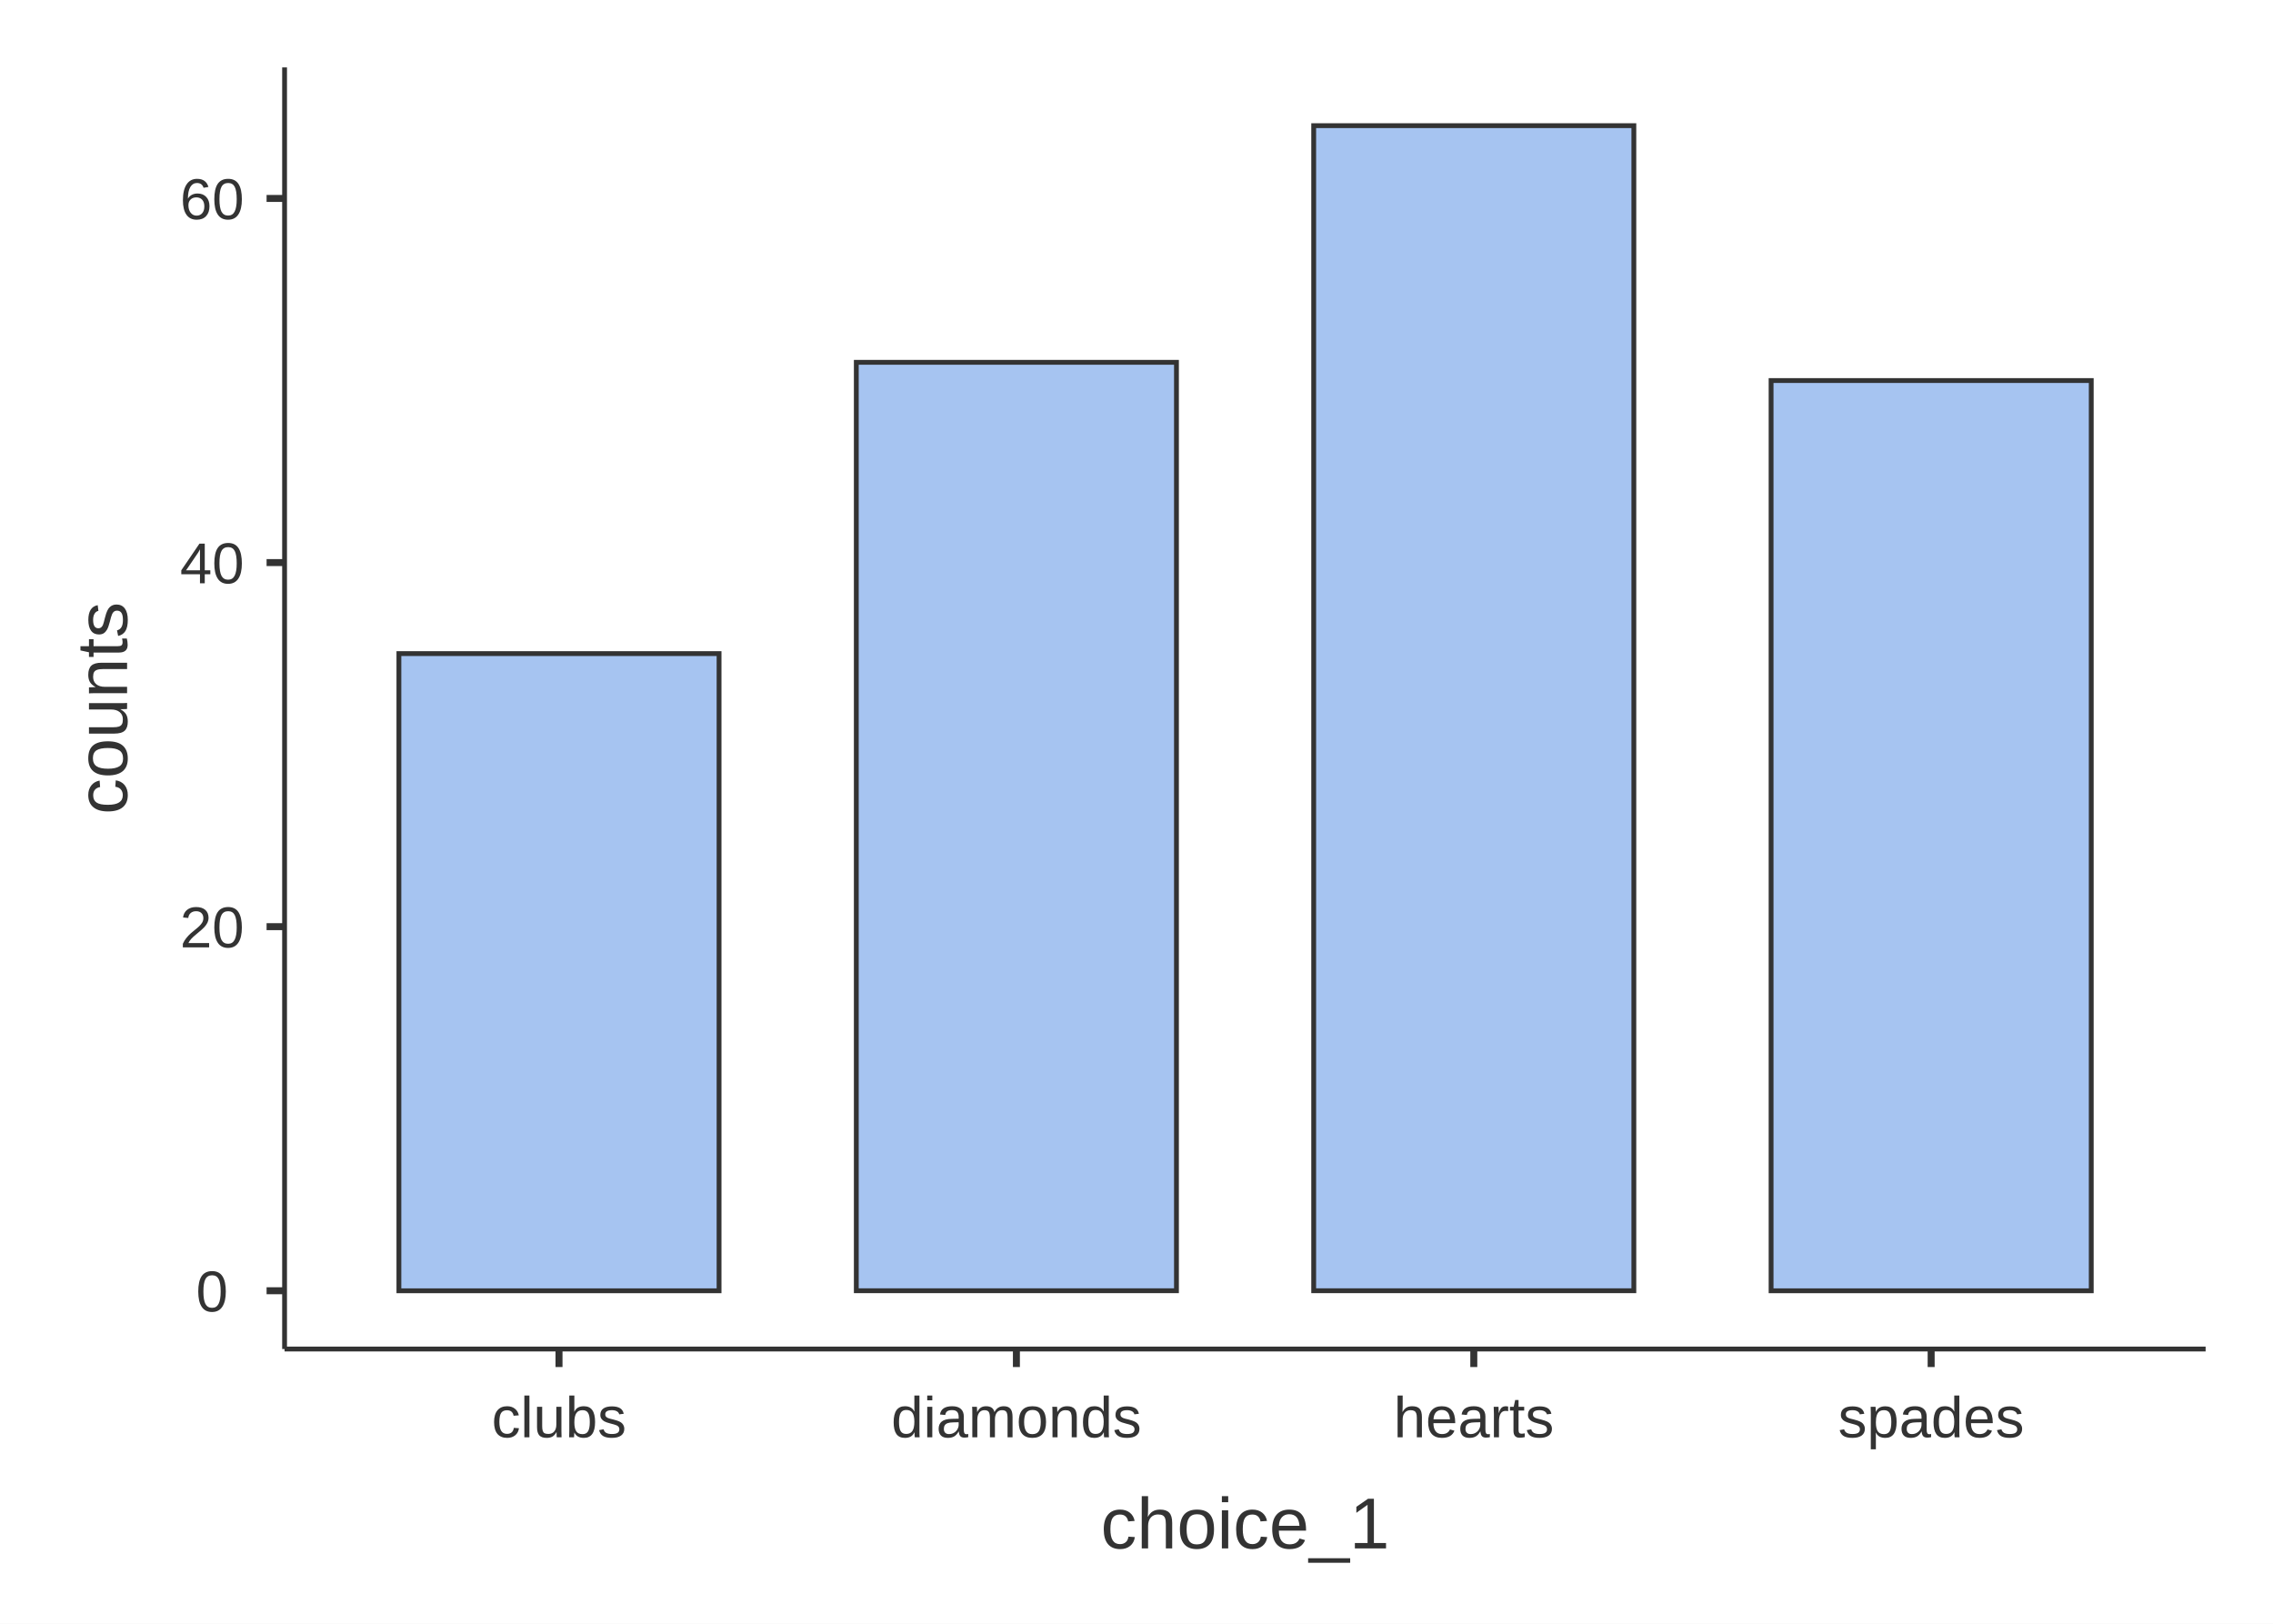
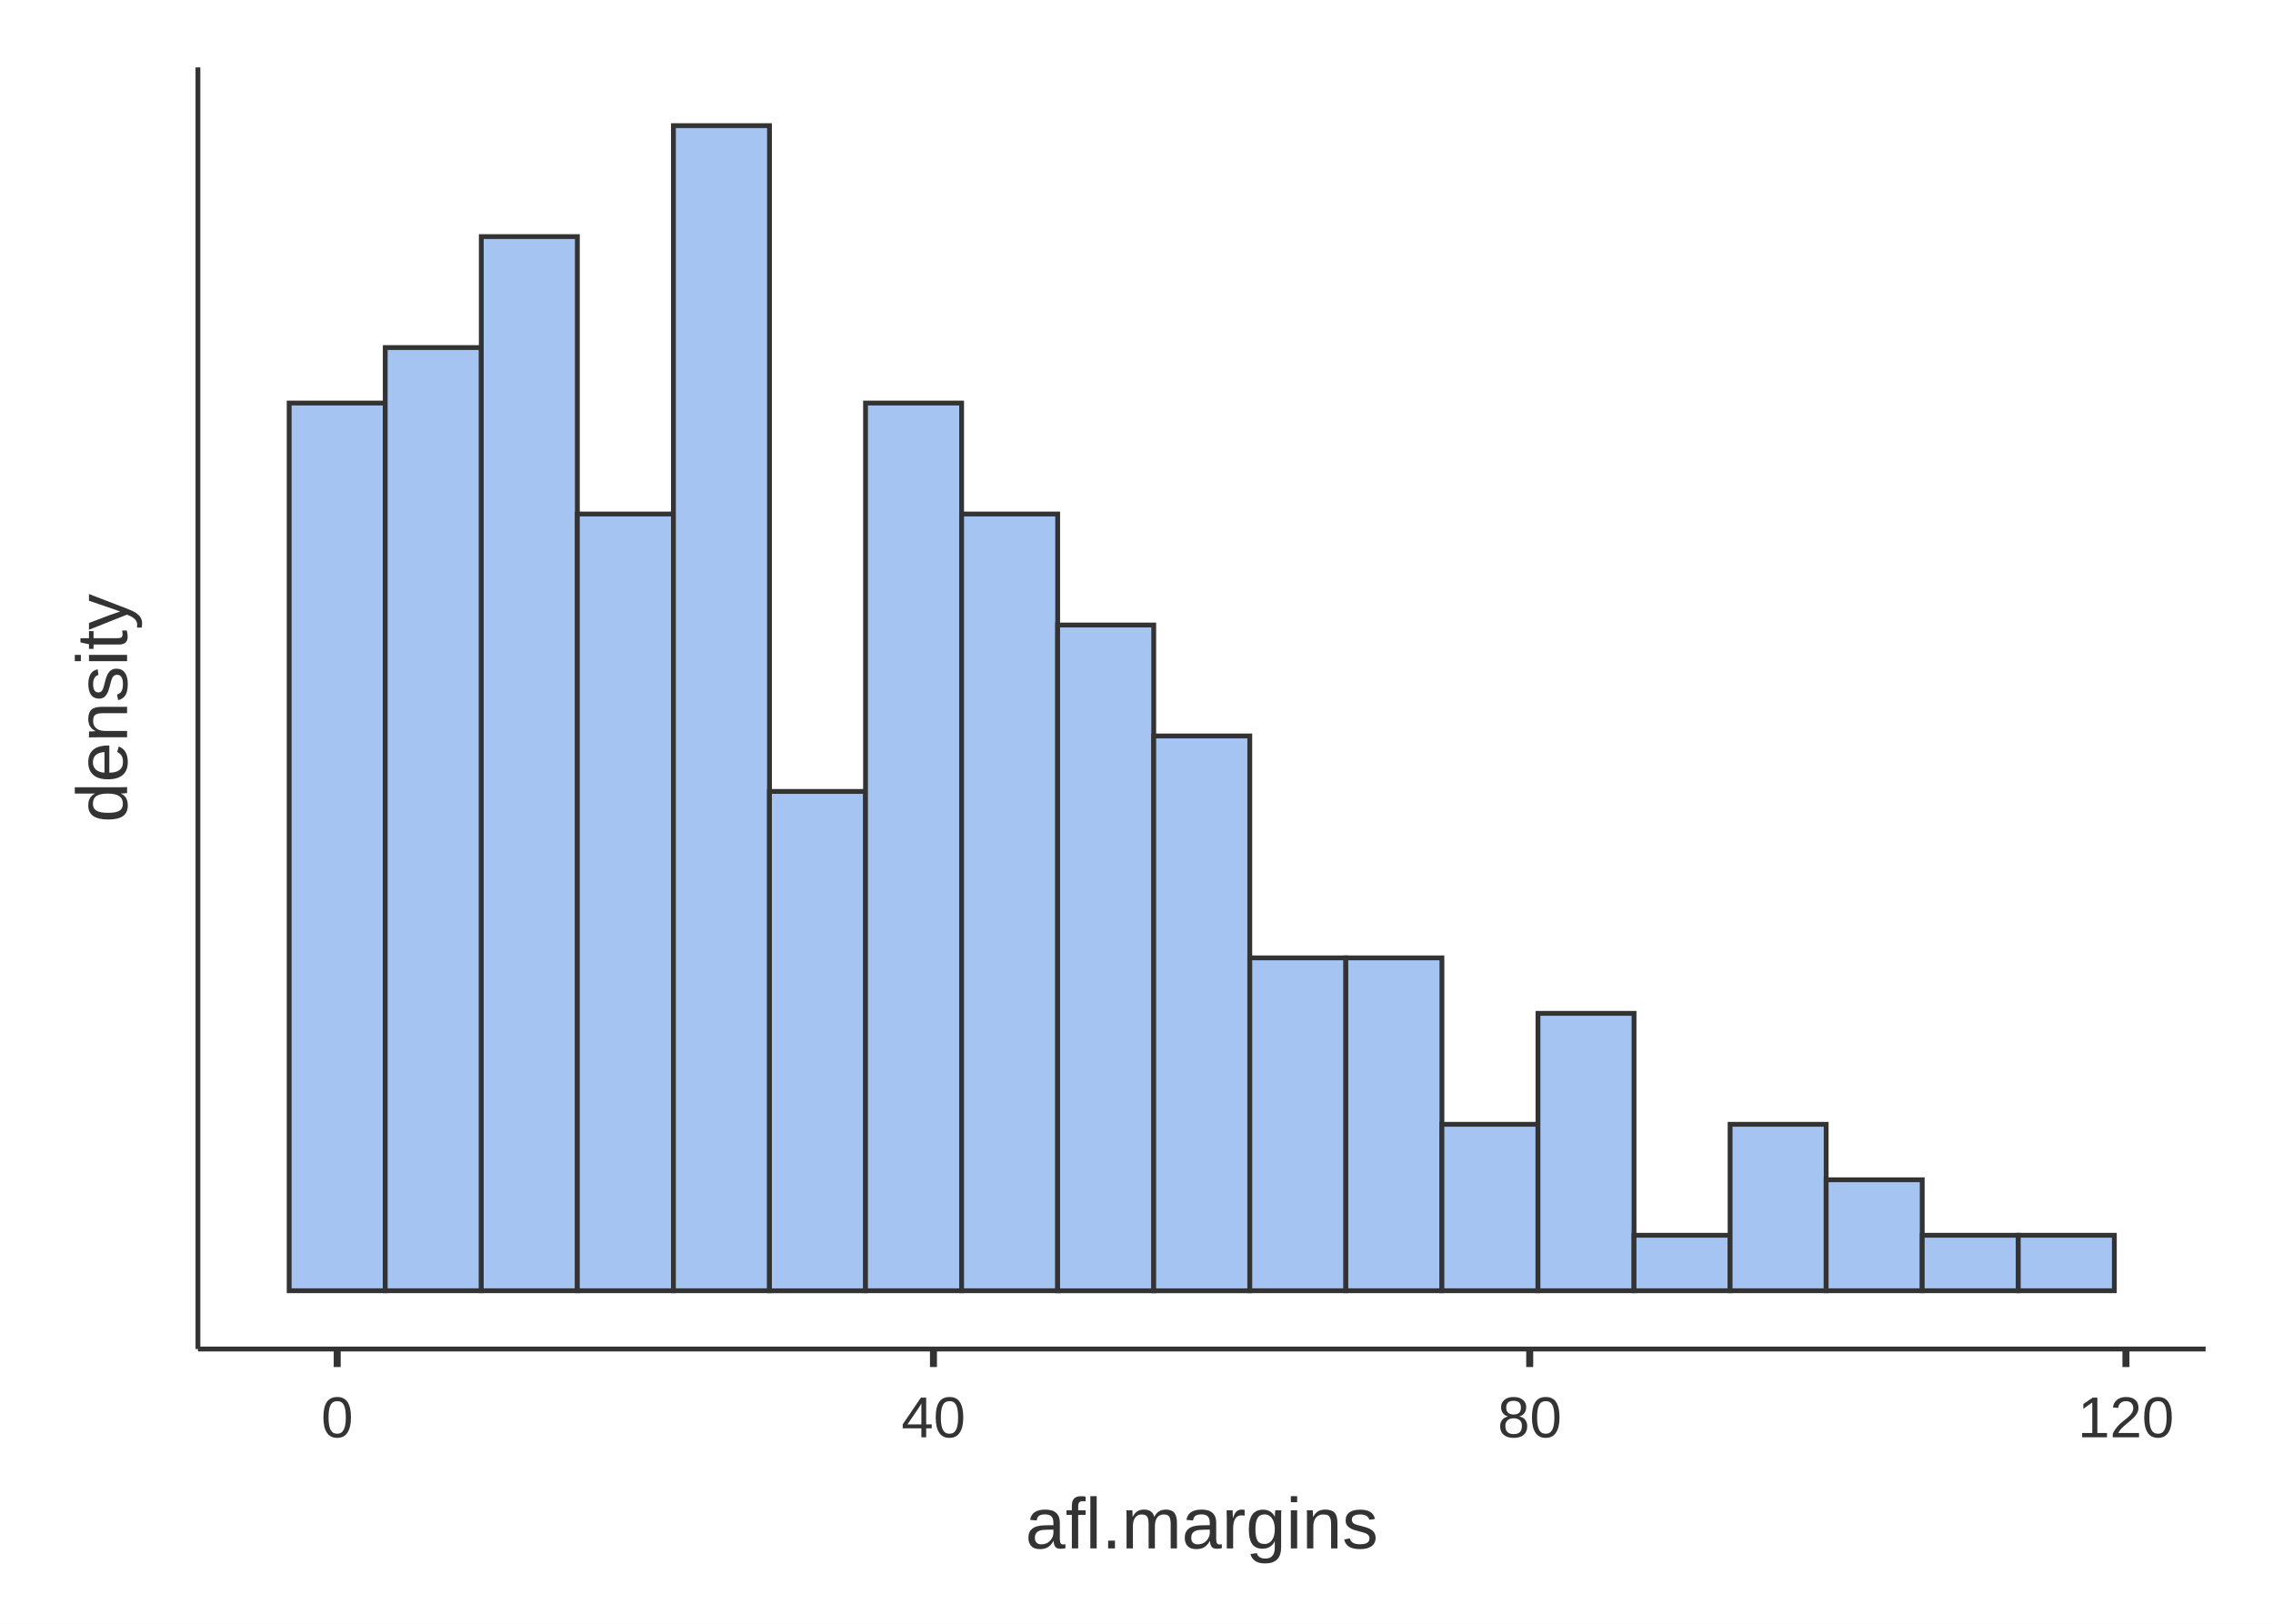
<svg xmlns="http://www.w3.org/2000/svg" class="svglite" width="504.00pt" height="360.00pt" viewBox="0 0 504.00 360.00">
  <defs>
    <style type="text/css">
    .svglite line, .svglite polyline, .svglite polygon, .svglite path, .svglite rect, .svglite circle {
      fill: none;
      stroke: #000000;
      stroke-linecap: round;
      stroke-linejoin: round;
      stroke-miterlimit: 10.00;
    }
  </style>
  </defs>
  <rect width="100%" height="100%" style="stroke: none; fill: #FFFFFF;" />
  <defs>
    <clipPath id="cpMC4wMHw1MDQuMDB8MC4wMHwzNjAuMDA=">
      <rect x="0.00" y="0.00" width="504.00" height="360.00" />
    </clipPath>
  </defs>
  <g clip-path="url(#cpMC4wMHw1MDQuMDB8MC4wMHwzNjAuMDA=)">
    <rect x="0.00" y="0.00" width="504.00" height="360.00" style="stroke-width: 1.55; stroke: none;" />
  </g>
  <defs>
-     <clipPath id="cpNjMuMTB8NDg5LjA2fDE0Ljk0fDI5OS4wOQ==">
-       <rect x="63.10" y="14.94" width="425.96" height="284.15" />
+     <clipPath id="cpNDMuODl8NDg5LjA2fDE0Ljk0fDI5OS4wOQ==">
+       <rect x="43.89" y="14.94" width="445.17" height="284.15" />
    </clipPath>
  </defs>
-   <g clip-path="url(#cpNjMuMTB8NDg5LjA2fDE0Ljk0fDI5OS4wOQ==)">
-     <rect x="63.10" y="14.94" width="425.96" height="284.15" style="stroke-width: 1.55; stroke: none;" />
-     <rect x="88.45" y="144.91" width="70.99" height="141.27" style="stroke-width: 1.07; stroke: #333333; stroke-linecap: square; stroke-linejoin: miter; fill: #A6C4F1;" />
-     <rect x="189.87" y="80.33" width="70.99" height="205.84" style="stroke-width: 1.07; stroke: #333333; stroke-linecap: square; stroke-linejoin: miter; fill: #A6C4F1;" />
-     <rect x="291.29" y="27.86" width="70.99" height="258.31" style="stroke-width: 1.07; stroke: #333333; stroke-linecap: square; stroke-linejoin: miter; fill: #A6C4F1;" />
-     <rect x="392.71" y="84.37" width="70.99" height="201.81" style="stroke-width: 1.07; stroke: #333333; stroke-linecap: square; stroke-linejoin: miter; fill: #A6C4F1;" />
+   <g clip-path="url(#cpNDMuODl8NDg5LjA2fDE0Ljk0fDI5OS4wOQ==)">
+     <rect x="43.89" y="14.94" width="445.17" height="284.15" style="stroke-width: 1.55; stroke: none;" />
+     <rect x="64.12" y="89.36" width="21.30" height="196.81" style="stroke-width: 1.07; stroke: #333333; stroke-linecap: square; stroke-linejoin: miter; fill: #A6C4F1;" />
+     <rect x="85.42" y="77.06" width="21.30" height="209.11" style="stroke-width: 1.07; stroke: #333333; stroke-linecap: square; stroke-linejoin: miter; fill: #A6C4F1;" />
+     <rect x="106.72" y="52.46" width="21.30" height="233.71" style="stroke-width: 1.07; stroke: #333333; stroke-linecap: square; stroke-linejoin: miter; fill: #A6C4F1;" />
+     <rect x="128.02" y="113.96" width="21.30" height="172.21" style="stroke-width: 1.07; stroke: #333333; stroke-linecap: square; stroke-linejoin: miter; fill: #A6C4F1;" />
+     <rect x="149.32" y="27.86" width="21.30" height="258.31" style="stroke-width: 1.07; stroke: #333333; stroke-linecap: square; stroke-linejoin: miter; fill: #A6C4F1;" />
+     <rect x="170.62" y="175.47" width="21.30" height="110.71" style="stroke-width: 1.07; stroke: #333333; stroke-linecap: square; stroke-linejoin: miter; fill: #A6C4F1;" />
+     <rect x="191.92" y="89.36" width="21.30" height="196.81" style="stroke-width: 1.07; stroke: #333333; stroke-linecap: square; stroke-linejoin: miter; fill: #A6C4F1;" />
+     <rect x="213.22" y="113.96" width="21.30" height="172.21" style="stroke-width: 1.07; stroke: #333333; stroke-linecap: square; stroke-linejoin: miter; fill: #A6C4F1;" />
+     <rect x="234.52" y="138.57" width="21.30" height="147.61" style="stroke-width: 1.07; stroke: #333333; stroke-linecap: square; stroke-linejoin: miter; fill: #A6C4F1;" />
+     <rect x="255.82" y="163.17" width="21.30" height="123.01" style="stroke-width: 1.07; stroke: #333333; stroke-linecap: square; stroke-linejoin: miter; fill: #A6C4F1;" />
+     <rect x="277.12" y="212.37" width="21.30" height="73.80" style="stroke-width: 1.07; stroke: #333333; stroke-linecap: square; stroke-linejoin: miter; fill: #A6C4F1;" />
+     <rect x="298.42" y="212.37" width="21.30" height="73.80" style="stroke-width: 1.07; stroke: #333333; stroke-linecap: square; stroke-linejoin: miter; fill: #A6C4F1;" />
+     <rect x="319.72" y="249.27" width="21.30" height="36.90" style="stroke-width: 1.07; stroke: #333333; stroke-linecap: square; stroke-linejoin: miter; fill: #A6C4F1;" />
+     <rect x="341.02" y="224.67" width="21.30" height="61.50" style="stroke-width: 1.07; stroke: #333333; stroke-linecap: square; stroke-linejoin: miter; fill: #A6C4F1;" />
+     <rect x="362.32" y="273.87" width="21.30" height="12.30" style="stroke-width: 1.07; stroke: #333333; stroke-linecap: square; stroke-linejoin: miter; fill: #A6C4F1;" />
+     <rect x="383.62" y="249.27" width="21.30" height="36.90" style="stroke-width: 1.07; stroke: #333333; stroke-linecap: square; stroke-linejoin: miter; fill: #A6C4F1;" />
+     <rect x="404.92" y="261.57" width="21.30" height="24.60" style="stroke-width: 1.07; stroke: #333333; stroke-linecap: square; stroke-linejoin: miter; fill: #A6C4F1;" />
+     <rect x="426.22" y="273.87" width="21.30" height="12.30" style="stroke-width: 1.07; stroke: #333333; stroke-linecap: square; stroke-linejoin: miter; fill: #A6C4F1;" />
+     <rect x="447.52" y="273.87" width="21.30" height="12.30" style="stroke-width: 1.07; stroke: #333333; stroke-linecap: square; stroke-linejoin: miter; fill: #A6C4F1;" />
  </g>
  <g clip-path="url(#cpMC4wMHw1MDQuMDB8MC4wMHwzNjAuMDA=)">
-     <polyline points="63.10,299.09 63.10,14.94 " style="stroke-width: 1.07; stroke: #333333; stroke-linecap: butt;" />
-     <text x="47.02" y="290.76" text-anchor="middle" style="font-size: 12.80px; fill: #333333; font-family: Arial;" textLength="7.11px" lengthAdjust="spacingAndGlyphs">0</text>
-     <text x="47.02" y="210.04" text-anchor="middle" style="font-size: 12.80px; fill: #333333; font-family: Arial;" textLength="14.23px" lengthAdjust="spacingAndGlyphs">20</text>
-     <text x="47.02" y="129.32" text-anchor="middle" style="font-size: 12.80px; fill: #333333; font-family: Arial;" textLength="14.23px" lengthAdjust="spacingAndGlyphs">40</text>
-     <text x="47.02" y="48.59" text-anchor="middle" style="font-size: 12.80px; fill: #333333; font-family: Arial;" textLength="14.23px" lengthAdjust="spacingAndGlyphs">60</text>
-     <polyline points="59.11,286.17 63.10,286.17 " style="stroke-width: 1.55; stroke: #333333; stroke-linecap: butt;" />
-     <polyline points="59.11,205.45 63.10,205.45 " style="stroke-width: 1.55; stroke: #333333; stroke-linecap: butt;" />
-     <polyline points="59.11,124.73 63.10,124.73 " style="stroke-width: 1.55; stroke: #333333; stroke-linecap: butt;" />
-     <polyline points="59.11,44.00 63.10,44.00 " style="stroke-width: 1.55; stroke: #333333; stroke-linecap: butt;" />
-     <polyline points="63.10,299.09 489.06,299.09 " style="stroke-width: 1.07; stroke: #333333; stroke-linecap: butt;" />
-     <polyline points="123.95,303.08 123.95,299.09 " style="stroke-width: 1.55; stroke: #333333; stroke-linecap: butt;" />
-     <polyline points="225.37,303.08 225.37,299.09 " style="stroke-width: 1.55; stroke: #333333; stroke-linecap: butt;" />
-     <polyline points="326.79,303.08 326.79,299.09 " style="stroke-width: 1.55; stroke: #333333; stroke-linecap: butt;" />
-     <polyline points="428.20,303.08 428.20,299.09 " style="stroke-width: 1.55; stroke: #333333; stroke-linecap: butt;" />
-     <text x="123.95" y="318.67" text-anchor="middle" style="font-size: 12.80px; fill: #333333; font-family: Arial;" textLength="29.87px" lengthAdjust="spacingAndGlyphs">clubs</text>
-     <text x="225.37" y="318.67" text-anchor="middle" style="font-size: 12.80px; fill: #333333; font-family: Arial;" textLength="55.48px" lengthAdjust="spacingAndGlyphs">diamonds</text>
-     <text x="326.79" y="318.67" text-anchor="middle" style="font-size: 12.80px; fill: #333333; font-family: Arial;" textLength="35.56px" lengthAdjust="spacingAndGlyphs">hearts</text>
-     <text x="428.20" y="318.67" text-anchor="middle" style="font-size: 12.80px; fill: #333333; font-family: Arial;" textLength="41.26px" lengthAdjust="spacingAndGlyphs">spades</text>
-     <text x="276.08" y="343.30" text-anchor="middle" style="font-size: 16.00px; fill: #333333; font-family: Arial;" textLength="64.05px" lengthAdjust="spacingAndGlyphs">choice_1</text>
-     <text transform="translate(28.18,157.02) rotate(-90)" text-anchor="middle" style="font-size: 16.00px; fill: #333333; font-family: Arial;" textLength="47.14px" lengthAdjust="spacingAndGlyphs">counts</text>
+     <polyline points="43.89,299.09 43.89,14.94 " style="stroke-width: 1.07; stroke: #333333; stroke-linecap: butt;" />
+     <polyline points="43.89,299.09 489.06,299.09 " style="stroke-width: 1.07; stroke: #333333; stroke-linecap: butt;" />
+     <polyline points="74.77,303.08 74.77,299.09 " style="stroke-width: 1.55; stroke: #333333; stroke-linecap: butt;" />
+     <polyline points="206.98,303.08 206.98,299.09 " style="stroke-width: 1.55; stroke: #333333; stroke-linecap: butt;" />
+     <polyline points="339.19,303.08 339.19,299.09 " style="stroke-width: 1.55; stroke: #333333; stroke-linecap: butt;" />
+     <polyline points="471.39,303.08 471.39,299.09 " style="stroke-width: 1.55; stroke: #333333; stroke-linecap: butt;" />
+     <text x="74.77" y="318.67" text-anchor="middle" style="font-size: 12.80px; fill: #333333; font-family: Arial;" textLength="7.11px" lengthAdjust="spacingAndGlyphs">0</text>
+     <text x="206.98" y="318.67" text-anchor="middle" style="font-size: 12.80px; fill: #333333; font-family: Arial;" textLength="14.23px" lengthAdjust="spacingAndGlyphs">40</text>
+     <text x="339.19" y="318.67" text-anchor="middle" style="font-size: 12.80px; fill: #333333; font-family: Arial;" textLength="14.23px" lengthAdjust="spacingAndGlyphs">80</text>
+     <text x="471.39" y="318.67" text-anchor="middle" style="font-size: 12.80px; fill: #333333; font-family: Arial;" textLength="21.34px" lengthAdjust="spacingAndGlyphs">120</text>
+     <text x="266.47" y="343.30" text-anchor="middle" style="font-size: 16.00px; fill: #333333; font-family: Arial;" textLength="78.25px" lengthAdjust="spacingAndGlyphs">afl.margins</text>
+     <text transform="translate(28.18,157.02) rotate(-90)" text-anchor="middle" style="font-size: 16.00px; fill: #333333; font-family: Arial;" textLength="50.70px" lengthAdjust="spacingAndGlyphs">density</text>
  </g>
</svg>
